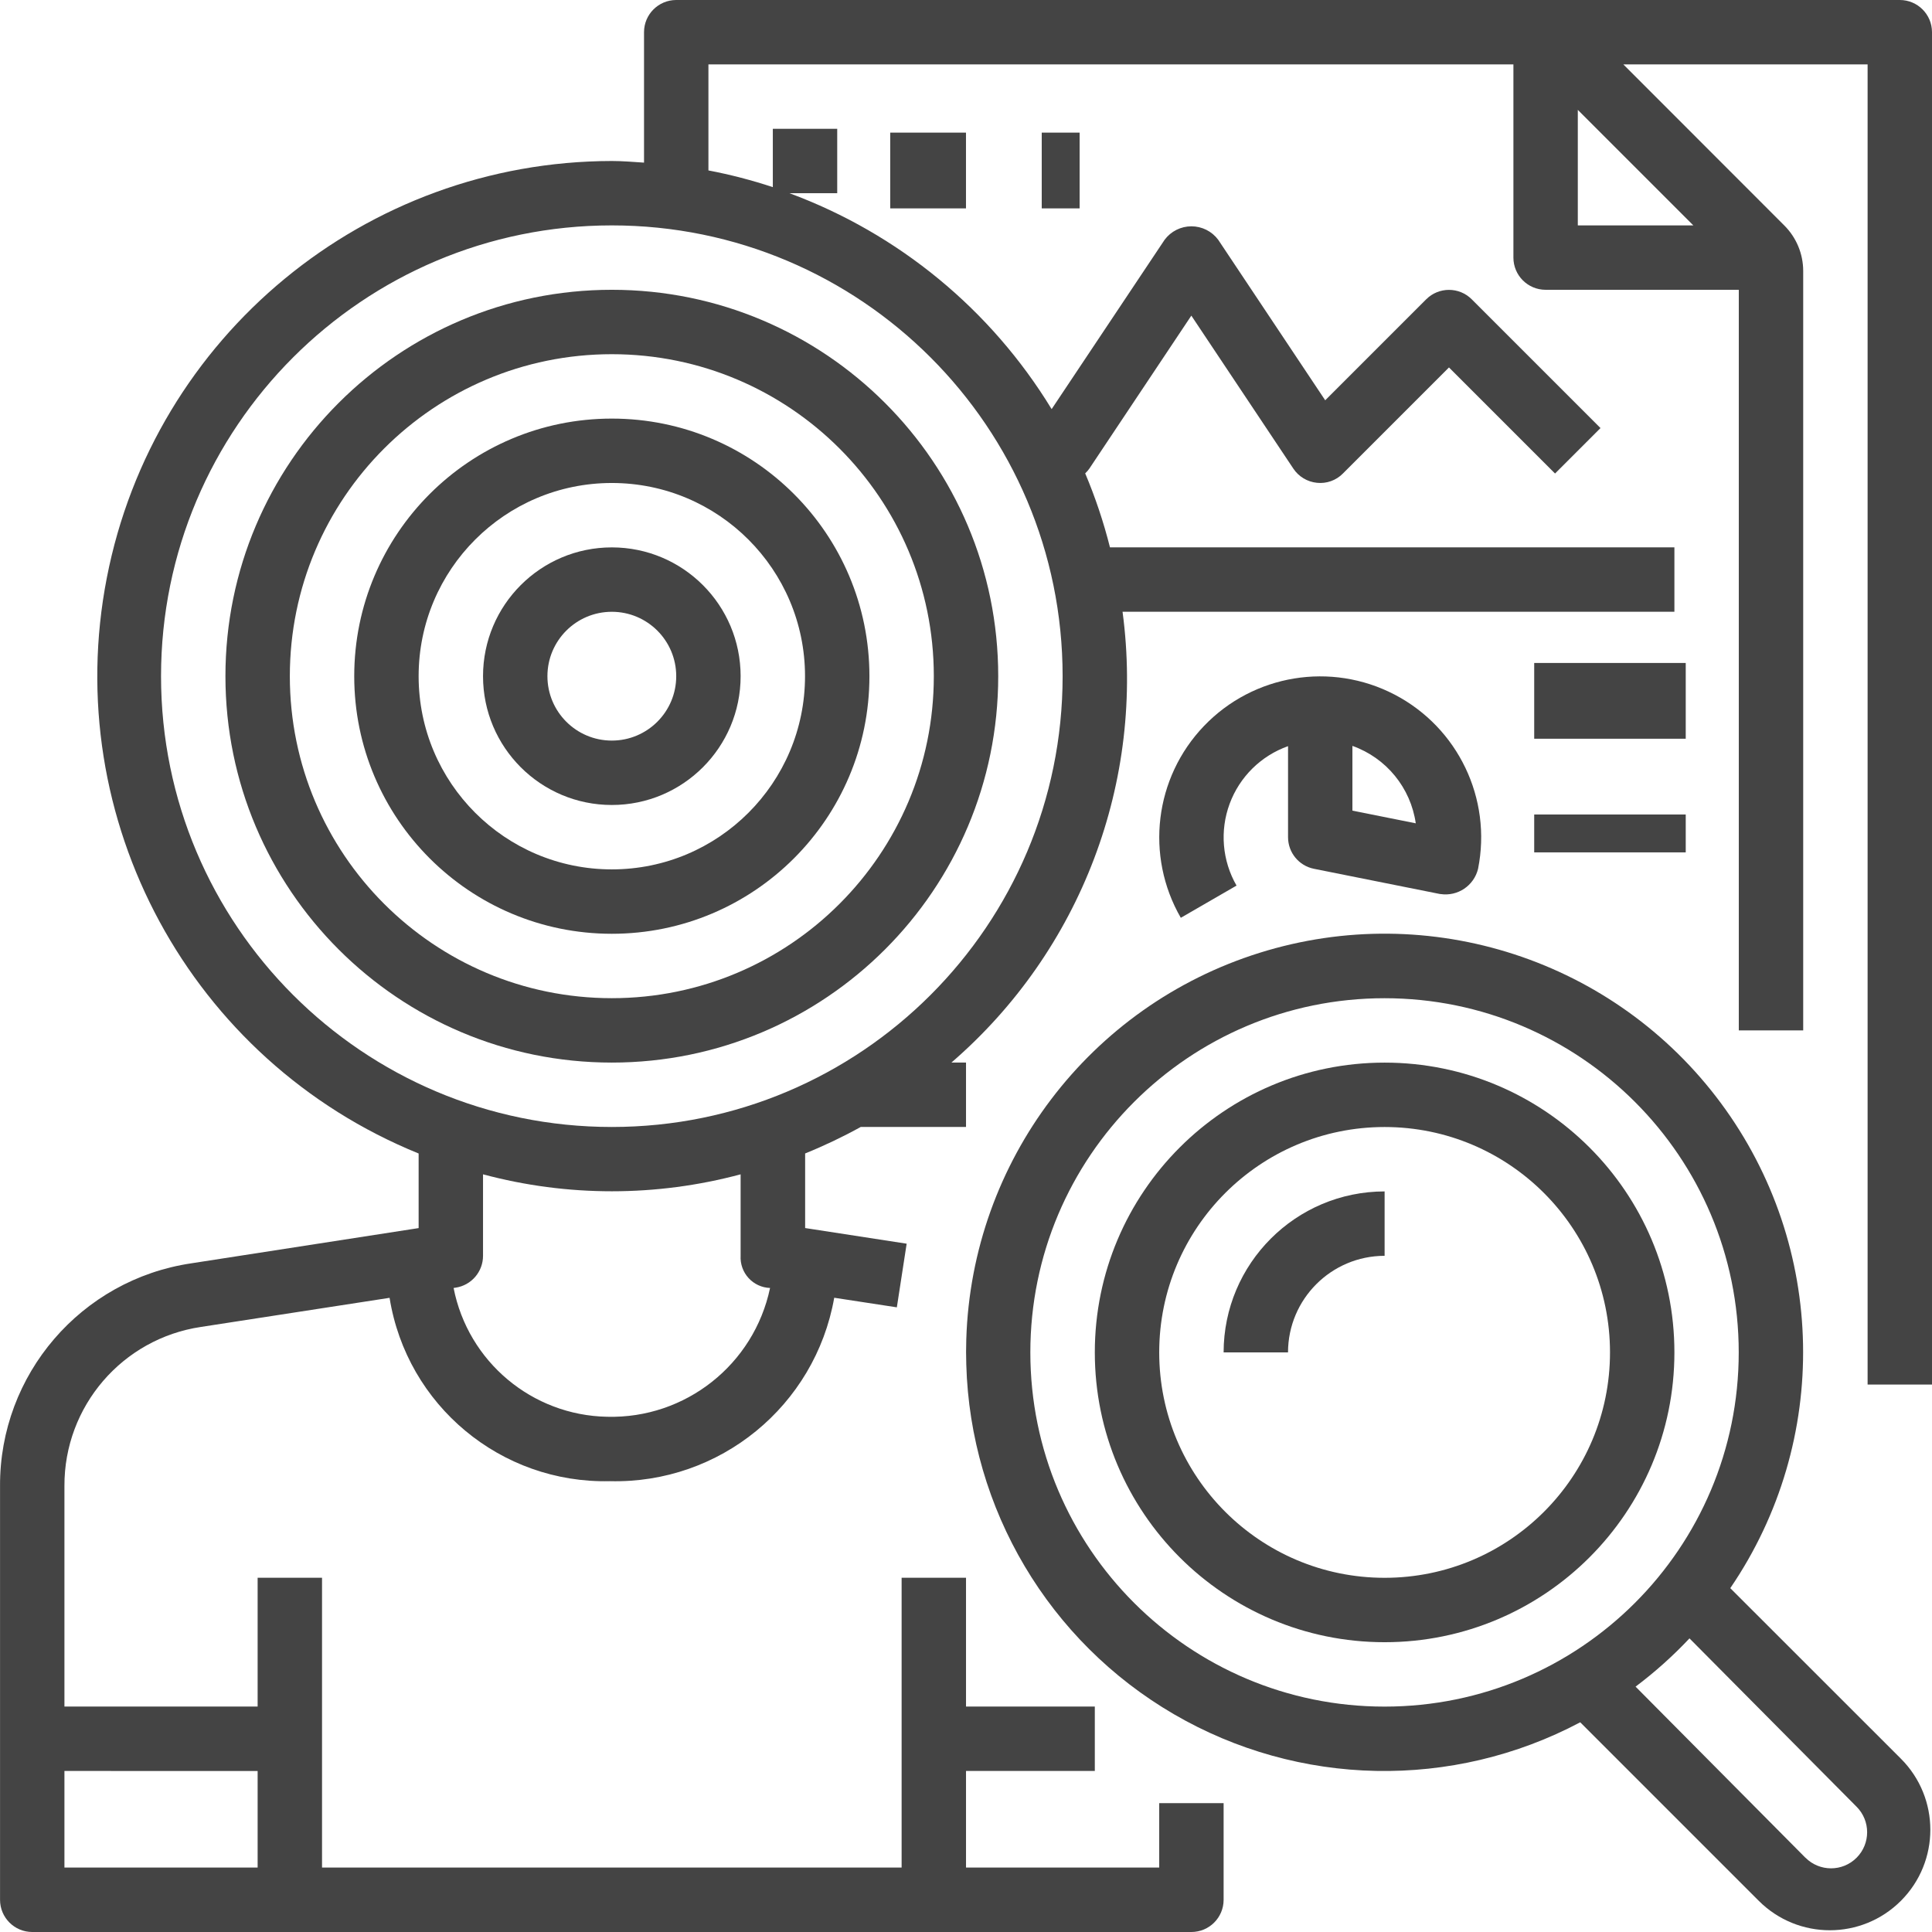
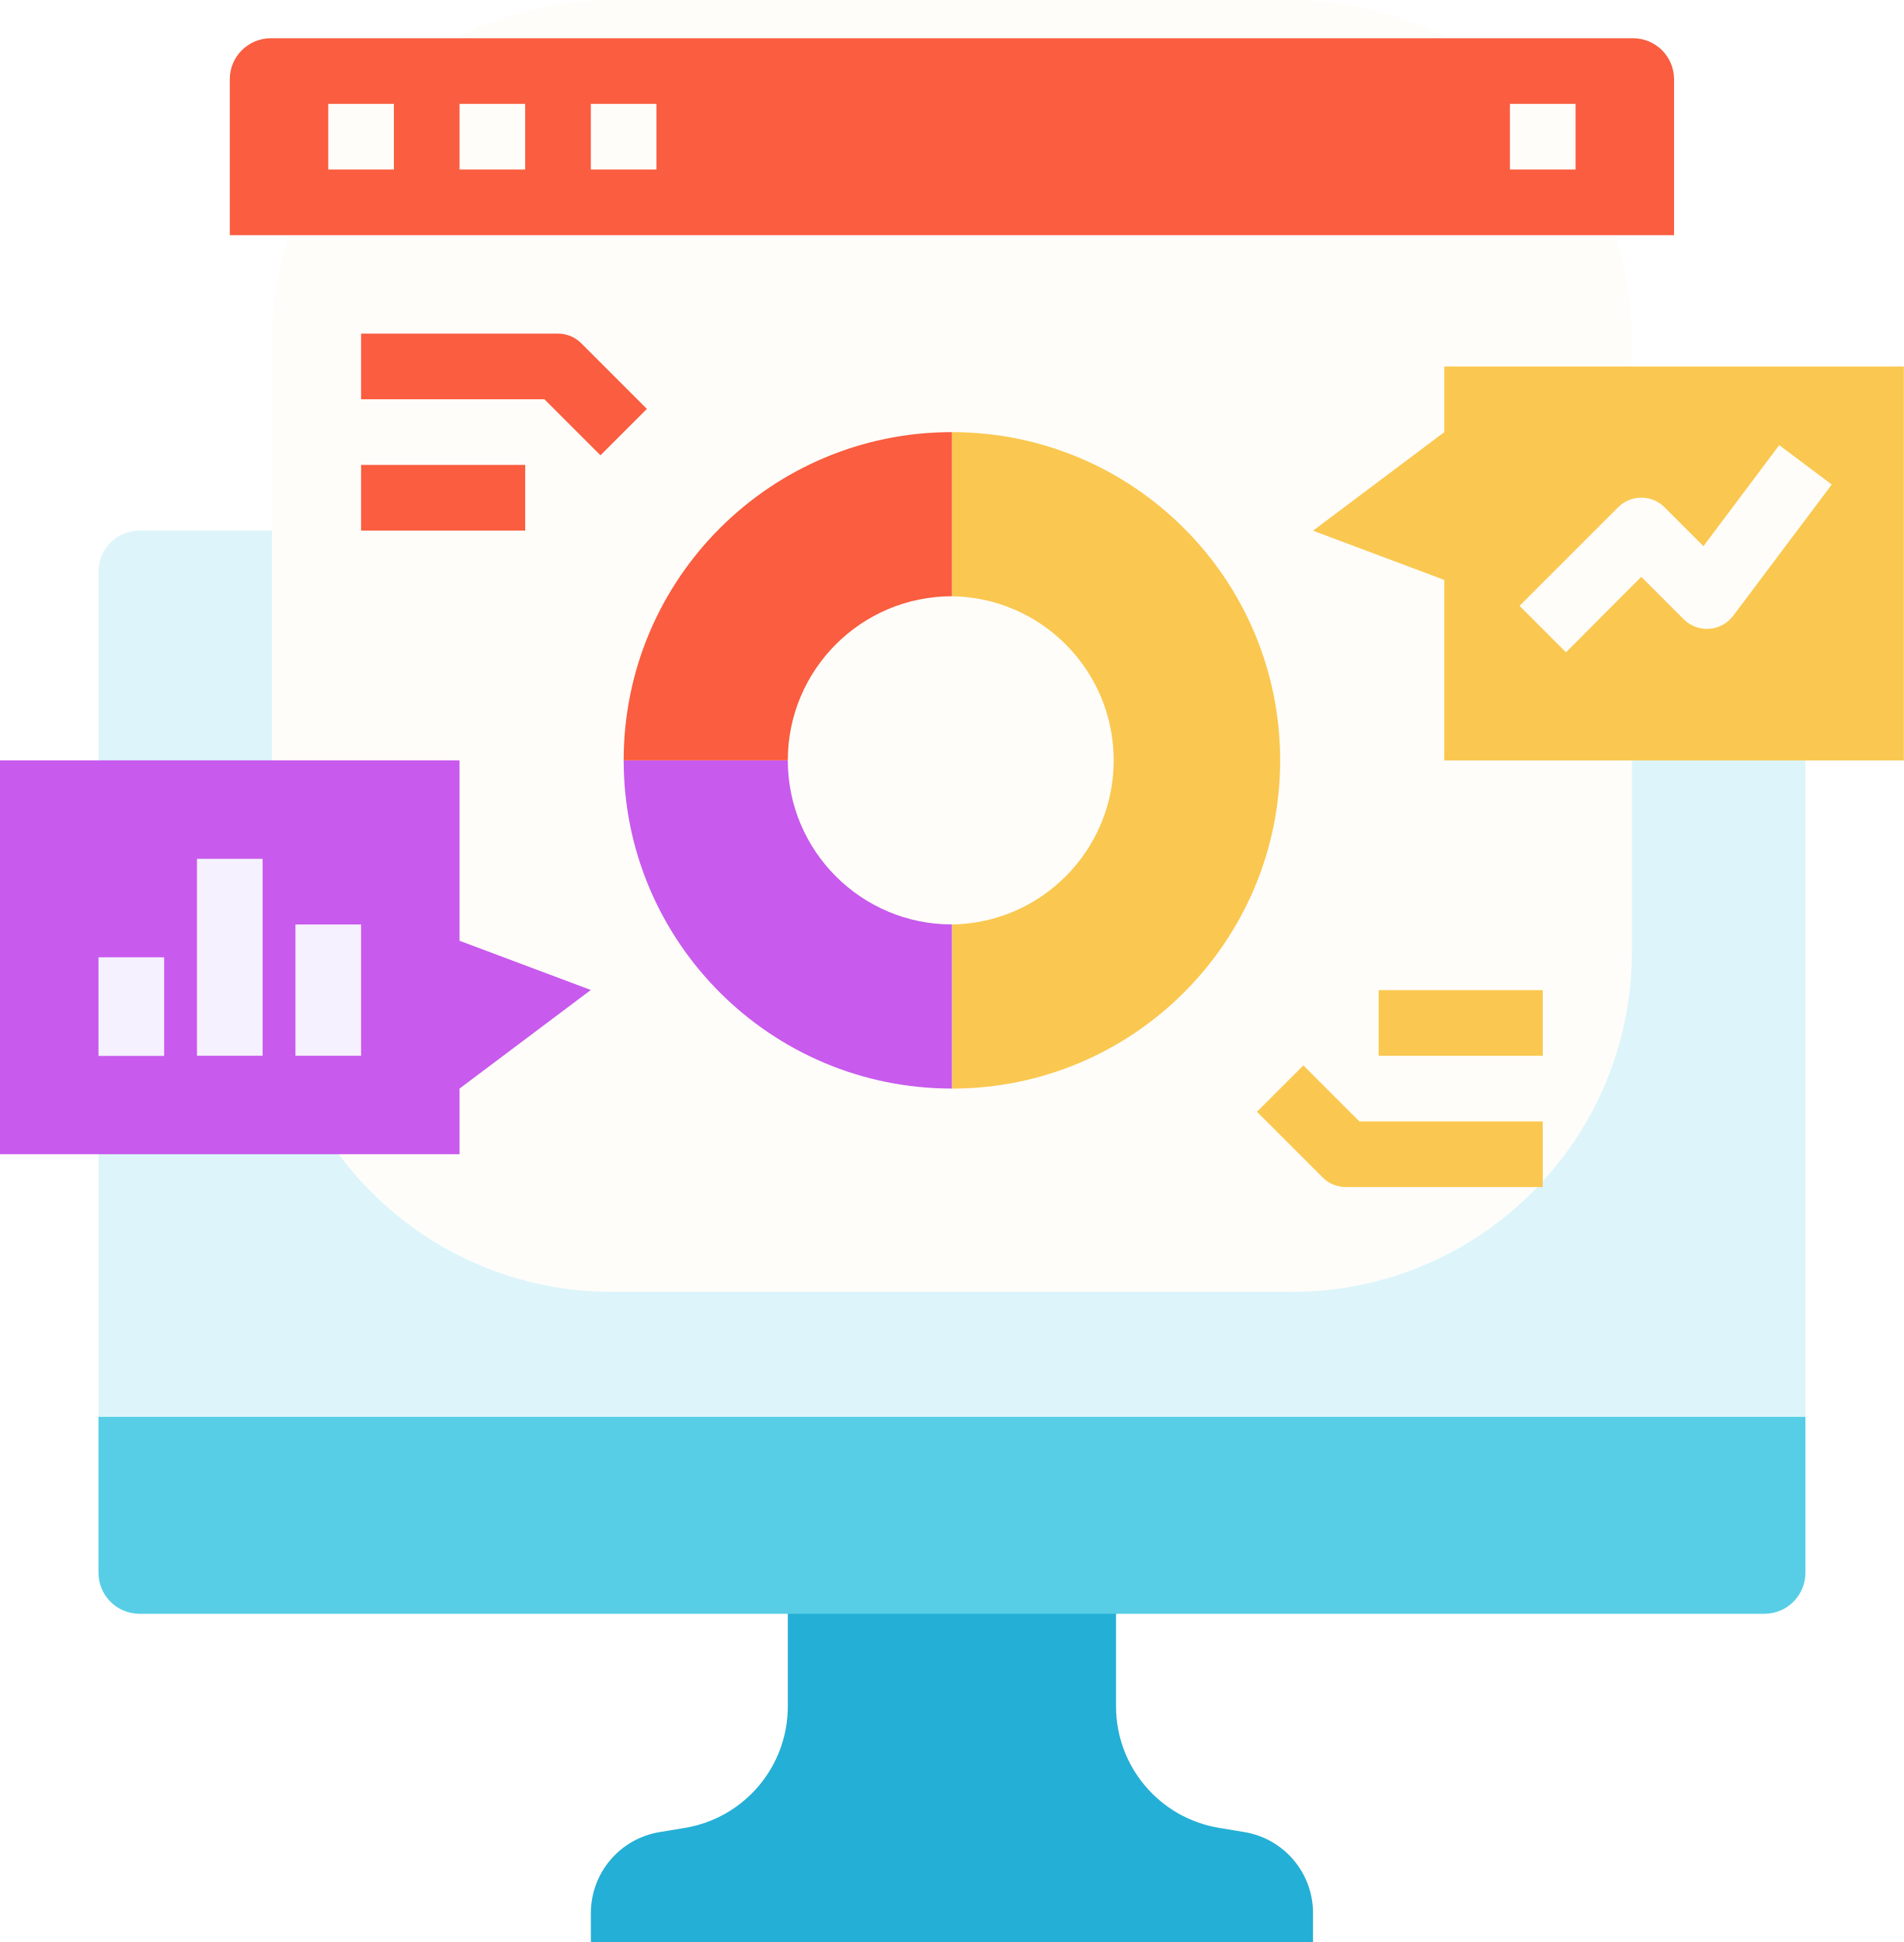
- <svg xmlns="http://www.w3.org/2000/svg" width="51.001" height="51.001" viewBox="0 0 51.001 51.001">
+ <svg xmlns="http://www.w3.org/2000/svg" width="56.001" height="57.125" viewBox="0 0 56.001 57.125">
  <defs>
-     <style>.a{fill:#444;}</style>
+     <style>.a{fill:#ddf5fa;}.b{fill:#24afd6;}.c{fill:#57cee6;}.d{fill:#fffdfa;}.e{fill:#fa5d3f;}.f{fill:#fac850;}.g{fill:#c85aed;}.h{fill:#f5f1ff;}</style>
  </defs>
-   <g transform="translate(-15.999 -16)">
-     <path class="a" d="M66.151,16H33.85a.85.85,0,0,0-.85.85v3.443c-.283-.018-.563-.043-.85-.043a13.6,13.6,0,0,0-5.1,26.2v1.969l-.128.02h0l-5.872.91A5.917,5.917,0,0,0,16,55.228V66.151a.85.85,0,0,0,.85.85h30.6a.85.85,0,0,0,.85-.85V63.6H46.6v1.7H41.5v-2.55h3.4v-1.7H41.5v-3.4H39.8V65.3H24.5v-7.65H22.8v3.4H17.7V55.228a4.227,4.227,0,0,1,3.607-4.2l4.976-.768A5.753,5.753,0,0,0,32.1,55.1a5.864,5.864,0,0,0,5.921-4.842l1.653.253.259-1.68-2.68-.413V46.449a13.545,13.545,0,0,0,1.469-.7H41.5v-1.7h-.385a13.377,13.377,0,0,0,4.517-11.9H60.2v-1.7H45.3a13.518,13.518,0,0,0-.654-1.953.842.842,0,0,0,.109-.125l2.693-4.039,2.693,4.039a.849.849,0,0,0,.623.374.837.837,0,0,0,.685-.245l2.8-2.8,2.8,2.8,1.2-1.2-3.4-3.4a.85.85,0,0,0-1.2,0l-2.667,2.667-2.825-4.238a.882.882,0,0,0-1.414,0L43.76,26.8a13.651,13.651,0,0,0-6.922-5.7H38.1V19.4H36.4v1.54a13.49,13.49,0,0,0-1.7-.441V17.7H55.95v5.1a.85.85,0,0,0,.85.85h5.1V43.2h1.7V23.151a1.7,1.7,0,0,0-.5-1.2L58.852,17.7H65.3v34.85H67V16.85A.85.85,0,0,0,66.151,16ZM22.8,62.751V65.3H17.7v-2.55ZM36.327,50a4.282,4.282,0,0,1-4.3,3.4A4.211,4.211,0,0,1,27.973,50l.053-.008a.85.85,0,0,0,.724-.84V47a13.14,13.14,0,0,0,6.8,0v2.148A.806.806,0,0,0,36.327,50ZM44.05,33.85a11.9,11.9,0,1,1-11.9-11.9A11.9,11.9,0,0,1,44.05,33.85Zm13.6-11.9V18.9L60.7,21.95Z" transform="translate(0)" />
-     <rect class="a" width="2" height="2" transform="translate(39.499 19.501)" />
-     <rect class="a" width="1" height="2" transform="translate(43.499 19.501)" />
-     <path class="a" d="M308.081,189.08l3.333.667.011,0a.884.884,0,0,0,.99-.666h0a.012.012,0,0,1,0,0,4.249,4.249,0,1,0-7.847,1.293l1.471-.85a2.554,2.554,0,0,1,1.36-3.681v2.406A.85.85,0,0,0,308.081,189.08Zm2.69-1.2-1.673-.335v-1.709A2.555,2.555,0,0,1,310.771,187.884Z" transform="translate(-257.398 -150.146)" />
-     <rect class="a" width="4" height="2" transform="translate(56.499 33.501)" />
-     <rect class="a" width="4" height="1" transform="translate(56.499 37.501)" />
-     <path class="a" d="M276.177,265.274a11.048,11.048,0,1,0-20.168-6.569q-.011.334,0,.667a11.04,11.04,0,0,0,16.207,9.443l4.713,4.713a2.653,2.653,0,0,0,3.752,0h0a2.653,2.653,0,0,0,0-3.752h0ZM257.7,259.051a9.35,9.35,0,1,1,9.35,9.35A9.35,9.35,0,0,1,257.7,259.051ZM278.16,272.39l-4.483-4.516A11.13,11.13,0,0,0,275.1,266.6l4.411,4.444a.953.953,0,0,1,0,1.347h0a.953.953,0,0,1-1.348,0Z" transform="translate(-214.502 -207.35)" />
-     <path class="a" d="M295.65,280a7.65,7.65,0,1,0,7.65,7.65A7.65,7.65,0,0,0,295.65,280Zm0,13.6a5.95,5.95,0,1,1,5.95-5.95A5.95,5.95,0,0,1,295.65,293.6Z" transform="translate(-243.1 -235.949)" />
-     <path class="a" d="M320,316.25h1.7a2.553,2.553,0,0,1,2.55-2.55V312A4.255,4.255,0,0,0,320,316.25Z" transform="translate(-271.7 -264.549)" />
-     <path class="a" d="M72,98.2A10.2,10.2,0,1,0,82.2,88,10.2,10.2,0,0,0,72,98.2Zm18.7,0a8.5,8.5,0,1,1-8.5-8.5A8.5,8.5,0,0,1,90.7,98.2Z" transform="translate(-50.05 -64.35)" />
-     <path class="a" d="M104,126.8a6.8,6.8,0,1,0,6.8-6.8A6.8,6.8,0,0,0,104,126.8Zm11.9,0a5.1,5.1,0,1,1-5.1-5.1A5.1,5.1,0,0,1,115.9,126.8Z" transform="translate(-78.65 -92.95)" />
-     <path class="a" d="M136,155.4a3.4,3.4,0,1,0,3.4-3.4A3.4,3.4,0,0,0,136,155.4Zm5.1,0a1.7,1.7,0,1,1-1.7-1.7A1.7,1.7,0,0,1,141.1,155.4Z" transform="translate(-107.25 -121.55)" />
+   <g transform="translate(-24 -23.124)">
+     <g transform="translate(26.897 38.732)">
+       <path class="a" d="M49.207,144h49v30.656A1.207,1.207,0,0,1,97,175.862H49.207A1.207,1.207,0,0,1,48,174.656V145.207A1.207,1.207,0,0,1,49.207,144Z" transform="translate(-48 -144)" />
+       <path class="b" d="M189.242,410.621H168v-.852a2.414,2.414,0,0,1,2.017-2.381l.751-.125a3.621,3.621,0,0,0,3.025-3.571V400h9.655v3.691a3.621,3.621,0,0,0,3.026,3.571l.751.125a2.414,2.414,0,0,1,2.017,2.381Z" transform="translate(-153.517 -369.103)" />
+       <path class="c" d="M48,360H98.208v4.586A1.207,1.207,0,0,1,97,365.793H49.207A1.207,1.207,0,0,1,48,364.586Z" transform="translate(-48 -333.931)" />
+     </g>
+     <rect class="d" width="40" height="38" rx="10" transform="translate(32 23.124)" />
+     <path class="e" d="M81.207,24h40.069a1.207,1.207,0,0,1,1.207,1.207v4.586H80V25.207A1.207,1.207,0,0,1,81.207,24Z" transform="translate(-49.241 0.249)" />
+     <path class="f" d="M256,120v4.828a4.828,4.828,0,0,1,0,9.655v4.828A9.655,9.655,0,1,0,256,120Z" transform="translate(-204 -84.165)" />
+     <g transform="translate(42.345 35.835)">
+       <path class="g" d="M185.655,209.655v-4.828A4.828,4.828,0,0,1,180.828,200H176A9.655,9.655,0,0,0,185.655,209.655Z" transform="translate(-176 -190.345)" />
+       <path class="e" d="M185.655,124.828V120A9.655,9.655,0,0,0,176,129.655h4.828A4.828,4.828,0,0,1,185.655,124.828Z" transform="translate(-176 -120)" />
+     </g>
+     <g transform="translate(34.621 32.938)">
+       <path class="e" d="M119.041,99.579l-1.648-1.648H112V96h5.793a.966.966,0,0,1,.683.283l1.931,1.931Z" transform="translate(-112 -96)" />
+       <path class="e" d="M112,128h4.828v1.931H112Z" transform="translate(-112 -124.138)" />
+     </g>
+     <g transform="translate(60.973 52.249)">
+       <path class="f" d="M338.75,277.922h-5.793a.966.966,0,0,1-.683-.283l-1.931-1.931,1.365-1.365,1.648,1.648h5.393Z" transform="translate(-330.343 -272.129)" />
+       <path class="f" d="M360,256h4.828v1.931H360Z" transform="translate(-356.421 -256)" />
+     </g>
+     <g transform="translate(33.655 26.18)">
+       <path class="d" d="M104,40h1.931v1.931H104Z" transform="translate(-104 -40)" />
+       <path class="d" d="M136,40h1.931v1.931H136Z" transform="translate(-132.138 -40)" />
+       <path class="d" d="M168,40h1.931v1.931H168Z" transform="translate(-160.276 -40)" />
+       <path class="d" d="M392,40h1.931v1.931H392Z" transform="translate(-357.241 -40)" />
+     </g>
+     <g transform="translate(24 45.49)">
+       <path class="g" d="M37.517,211.586v-1.931l3.862-2.9-3.862-1.448V200H24v11.586Z" transform="translate(-24 -200)" />
+       <g transform="translate(2.897 2.897)">
+         <path class="h" d="M48,248h1.931v2.9H48Z" transform="translate(-48 -245.103)" />
+         <path class="h" d="M72,224h1.931v5.793H72Z" transform="translate(-69.103 -224)" />
+         <path class="h" d="M96,240h1.931v3.862H96Z" transform="translate(-90.207 -238.069)" />
+       </g>
+     </g>
+     <g transform="translate(62.621 33.904)">
+       <path class="f" d="M347.862,104v1.931l-3.862,2.9,3.862,1.448v5.31H361.38V104Z" transform="translate(-344 -104)" />
+       <path class="d" d="M395.709,129.29l-1.366-1.365,2.9-2.9a.965.965,0,0,1,1.365,0l1.144,1.144,2.229-2.972,1.545,1.159-2.9,3.862a.965.965,0,0,1-1.455.1l-1.248-1.248Z" transform="translate(-388.267 -120.883)" />
+     </g>
  </g>
</svg>
